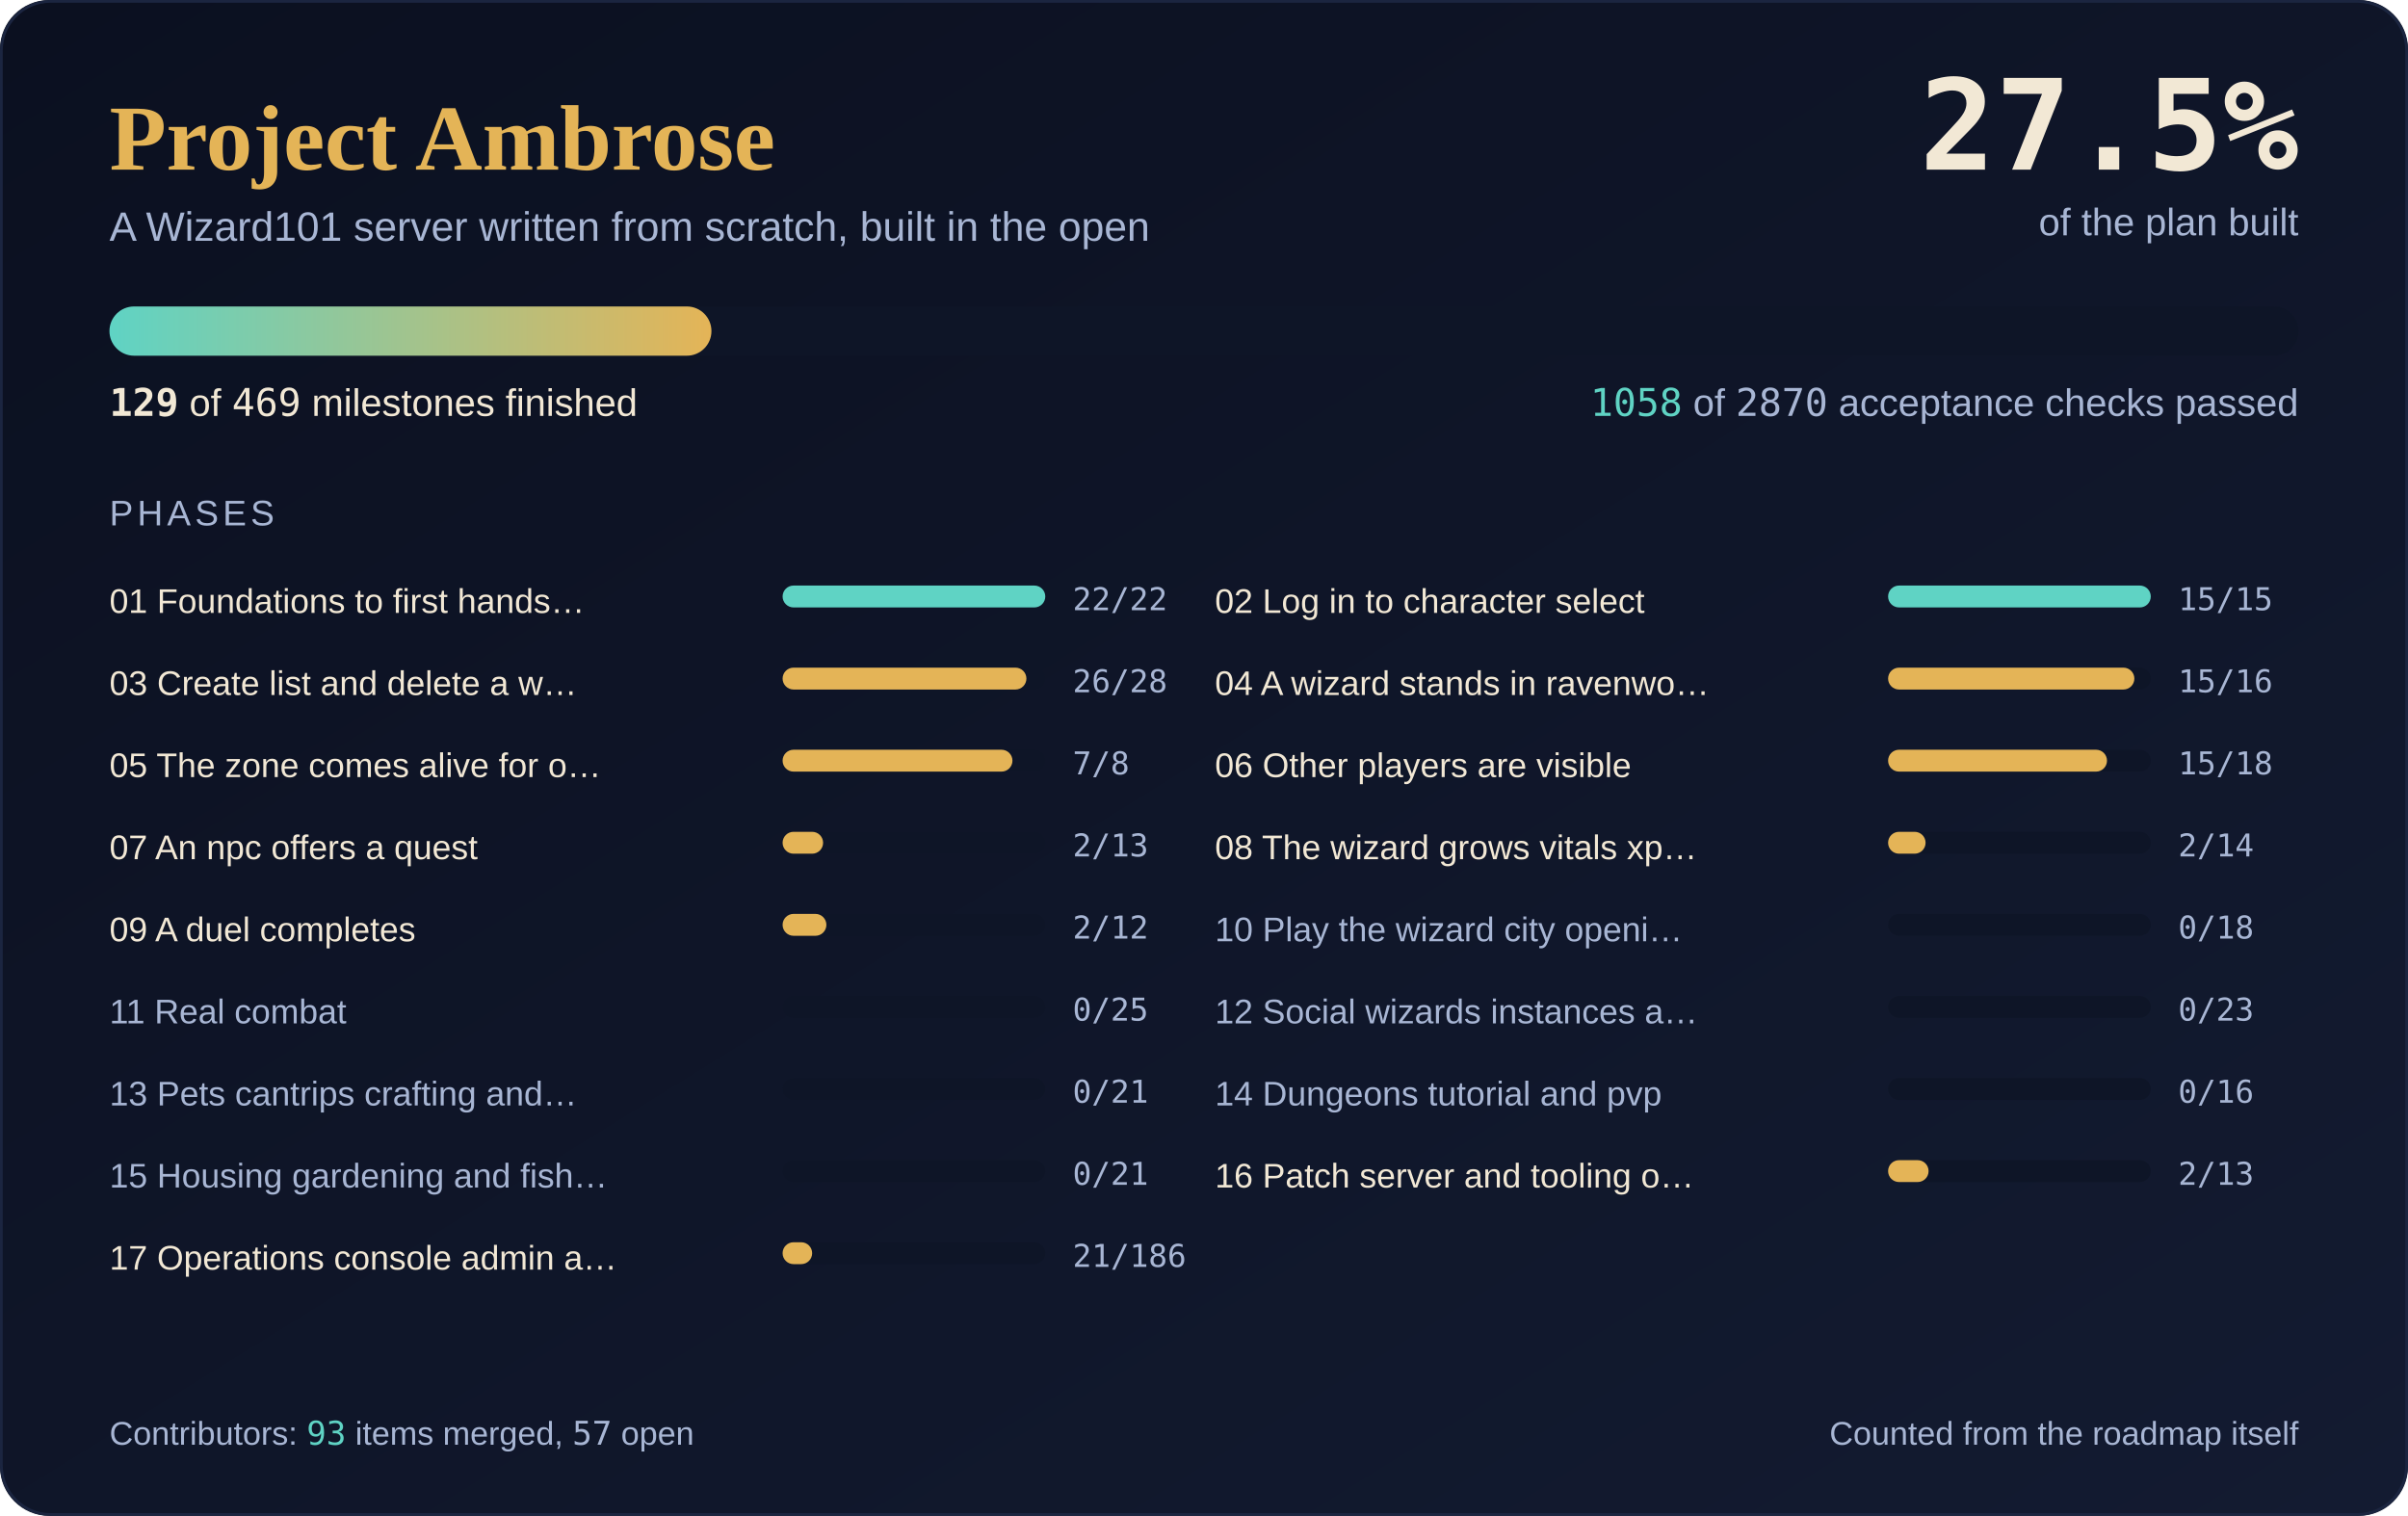
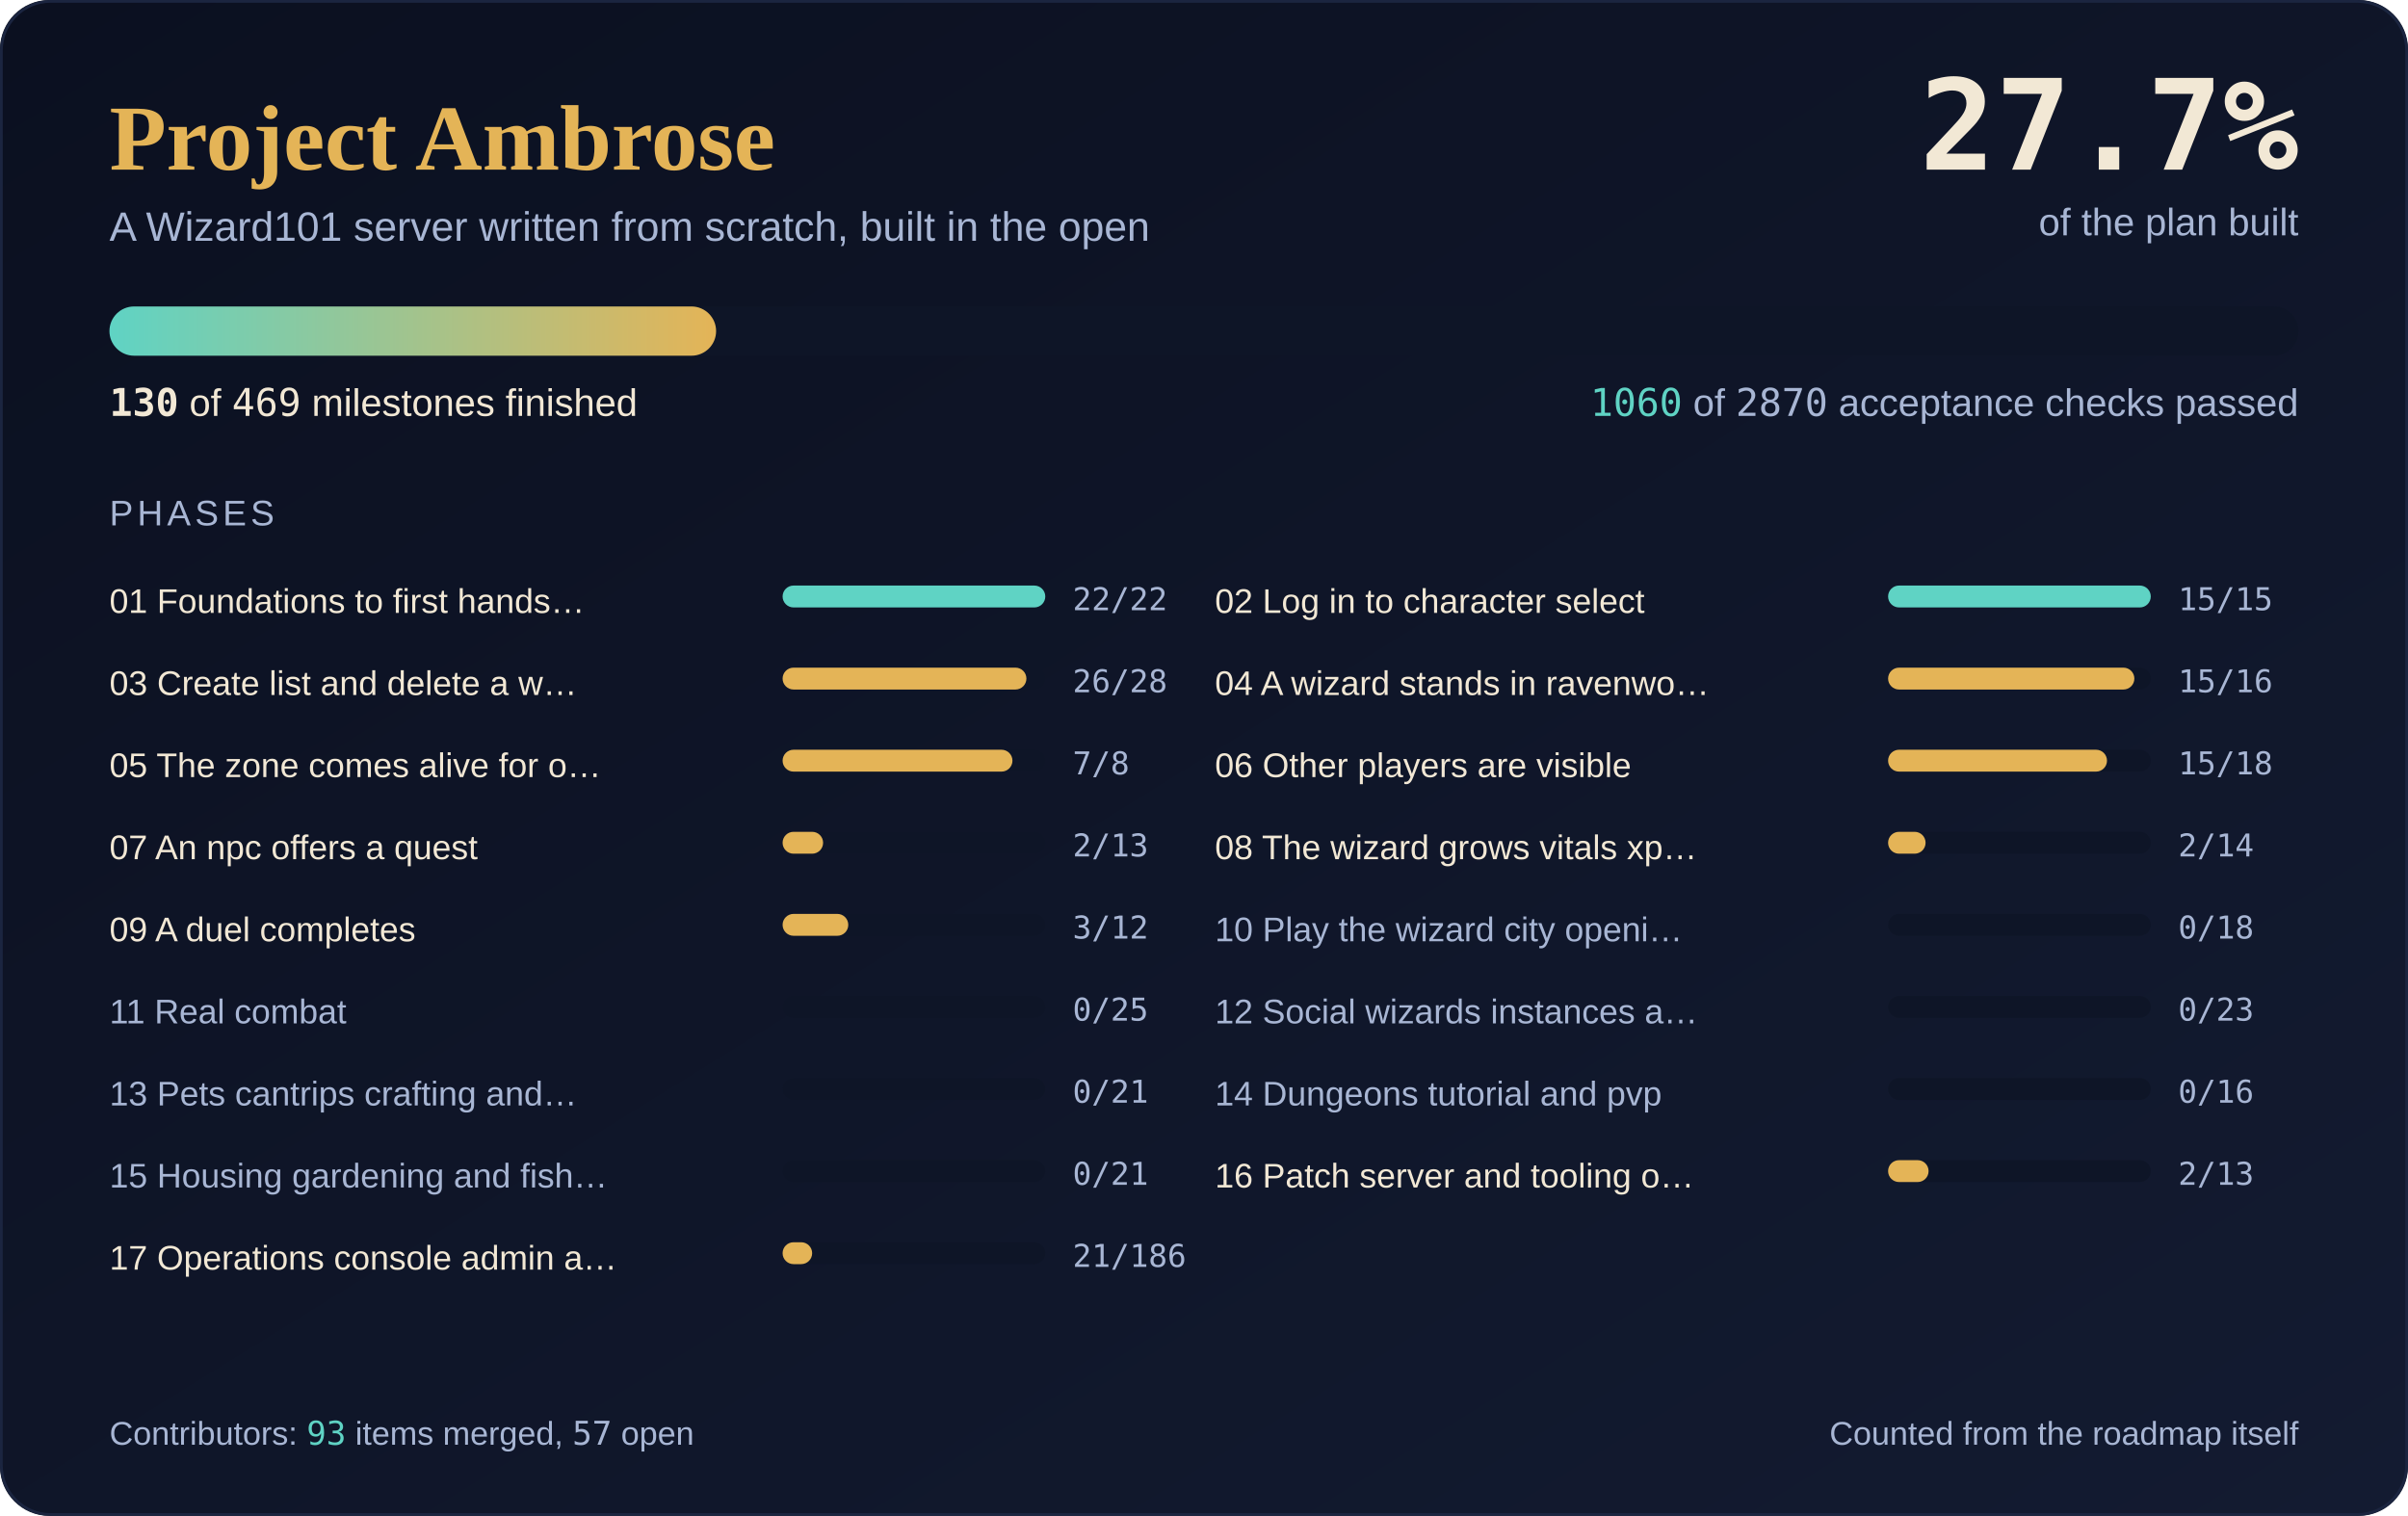
- <svg xmlns="http://www.w3.org/2000/svg" width="880" height="554" viewBox="0 0 880 554" role="img" aria-label="Project Ambrose progress: 129 of 469 milestones complete, 27.5 percent">
+ <svg xmlns="http://www.w3.org/2000/svg" width="880" height="554" viewBox="0 0 880 554" role="img" aria-label="Project Ambrose progress: 130 of 469 milestones complete, 27.7 percent">
  <defs>
    <linearGradient id="sky" x1="0" y1="0" x2="1" y2="1">
      <stop offset="0" stop-color="#0B1020" />
      <stop offset="1" stop-color="#131B31" />
    </linearGradient>
    <linearGradient id="fill" x1="0" y1="0" x2="1" y2="0">
      <stop offset="0" stop-color="#5FD3C4" />
      <stop offset="1" stop-color="#E4B457" />
    </linearGradient>
  </defs>
  <rect width="880" height="554" rx="18" fill="url(#sky)" />
  <rect x="0.5" y="0.5" width="879" height="553" rx="18" fill="none" stroke="#1B2540" />
  <text x="40" y="62" font-family="'Cormorant Garamond', Georgia, 'Times New Roman', serif" font-size="34" font-weight="600" fill="#E4B457">Project Ambrose</text>
  <text x="40" y="88" font-family="Karla, 'Segoe UI', 'Helvetica Neue', Arial, sans-serif" font-size="15" fill="#A8B6D4">A Wizard101 server written from scratch, built in the open</text>
-   <text x="840" y="62" text-anchor="end" font-family="'JetBrains Mono', Consolas, 'DejaVu Sans Mono', monospace" font-size="46" font-weight="700" fill="#F2E8D5">27.5%</text>
+   <text x="840" y="62" text-anchor="end" font-family="'JetBrains Mono', Consolas, 'DejaVu Sans Mono', monospace" font-size="46" font-weight="700" fill="#F2E8D5">27.7%</text>
  <text x="840" y="86" text-anchor="end" font-family="Karla, 'Segoe UI', 'Helvetica Neue', Arial, sans-serif" font-size="14" fill="#A8B6D4">of the plan built</text>
  <rect x="40" y="112" width="800" height="18" rx="9.0" fill="#0E1527" />
-   <rect x="40" y="112" width="220.0" height="18" rx="9.0" fill="url(#fill)" />
+   <rect x="40" y="112" width="221.7" height="18" rx="9.0" fill="url(#fill)" />
  <text x="40" y="152" font-family="Karla, 'Segoe UI', 'Helvetica Neue', Arial, sans-serif" font-size="14" fill="#F2E8D5">
-     <tspan font-family="'JetBrains Mono', Consolas, 'DejaVu Sans Mono', monospace" font-weight="700">129</tspan> of <tspan font-family="'JetBrains Mono', Consolas, 'DejaVu Sans Mono', monospace">469</tspan> milestones finished</text>
+     <tspan font-family="'JetBrains Mono', Consolas, 'DejaVu Sans Mono', monospace" font-weight="700">130</tspan> of <tspan font-family="'JetBrains Mono', Consolas, 'DejaVu Sans Mono', monospace">469</tspan> milestones finished</text>
  <text x="840" y="152" text-anchor="end" font-family="Karla, 'Segoe UI', 'Helvetica Neue', Arial, sans-serif" font-size="14" fill="#A8B6D4">
-     <tspan font-family="'JetBrains Mono', Consolas, 'DejaVu Sans Mono', monospace" fill="#5FD3C4">1058</tspan> of <tspan font-family="'JetBrains Mono', Consolas, 'DejaVu Sans Mono', monospace">2870</tspan> acceptance checks passed</text>
+     <tspan font-family="'JetBrains Mono', Consolas, 'DejaVu Sans Mono', monospace" fill="#5FD3C4">1060</tspan> of <tspan font-family="'JetBrains Mono', Consolas, 'DejaVu Sans Mono', monospace">2870</tspan> acceptance checks passed</text>
  <text x="40" y="192" font-family="Karla, 'Segoe UI', 'Helvetica Neue', Arial, sans-serif" font-size="13" fill="#A8B6D4" letter-spacing="1.5">PHASES</text>
  <text x="40" y="224" font-family="Karla, 'Segoe UI', 'Helvetica Neue', Arial, sans-serif" font-size="12.5" fill="#F2E8D5">01 Foundations to first hands…</text>
  <rect x="286" y="214" width="96" height="8" rx="4.0" fill="#0E1527" />
  <rect x="286" y="214" width="96.0" height="8" rx="4.0" fill="#5FD3C4" />
  <text x="392" y="223" font-family="'JetBrains Mono', Consolas, 'DejaVu Sans Mono', monospace" font-size="11.5" fill="#A8B6D4">22/22</text>
  <text x="444" y="224" font-family="Karla, 'Segoe UI', 'Helvetica Neue', Arial, sans-serif" font-size="12.5" fill="#F2E8D5">02 Log in to character select</text>
  <rect x="690" y="214" width="96" height="8" rx="4.0" fill="#0E1527" />
  <rect x="690" y="214" width="96.0" height="8" rx="4.0" fill="#5FD3C4" />
  <text x="796" y="223" font-family="'JetBrains Mono', Consolas, 'DejaVu Sans Mono', monospace" font-size="11.5" fill="#A8B6D4">15/15</text>
  <text x="40" y="254" font-family="Karla, 'Segoe UI', 'Helvetica Neue', Arial, sans-serif" font-size="12.5" fill="#F2E8D5">03 Create list and delete a w…</text>
  <rect x="286" y="244" width="96" height="8" rx="4.0" fill="#0E1527" />
  <rect x="286" y="244" width="89.1" height="8" rx="4.0" fill="#E4B457" />
  <text x="392" y="253" font-family="'JetBrains Mono', Consolas, 'DejaVu Sans Mono', monospace" font-size="11.5" fill="#A8B6D4">26/28</text>
  <text x="444" y="254" font-family="Karla, 'Segoe UI', 'Helvetica Neue', Arial, sans-serif" font-size="12.5" fill="#F2E8D5">04 A wizard stands in ravenwo…</text>
  <rect x="690" y="244" width="96" height="8" rx="4.0" fill="#0E1527" />
  <rect x="690" y="244" width="90.0" height="8" rx="4.0" fill="#E4B457" />
  <text x="796" y="253" font-family="'JetBrains Mono', Consolas, 'DejaVu Sans Mono', monospace" font-size="11.5" fill="#A8B6D4">15/16</text>
  <text x="40" y="284" font-family="Karla, 'Segoe UI', 'Helvetica Neue', Arial, sans-serif" font-size="12.5" fill="#F2E8D5">05 The zone comes alive for o…</text>
  <rect x="286" y="274" width="96" height="8" rx="4.0" fill="#0E1527" />
  <rect x="286" y="274" width="84.0" height="8" rx="4.0" fill="#E4B457" />
  <text x="392" y="283" font-family="'JetBrains Mono', Consolas, 'DejaVu Sans Mono', monospace" font-size="11.5" fill="#A8B6D4">7/8</text>
  <text x="444" y="284" font-family="Karla, 'Segoe UI', 'Helvetica Neue', Arial, sans-serif" font-size="12.5" fill="#F2E8D5">06 Other players are visible</text>
  <rect x="690" y="274" width="96" height="8" rx="4.0" fill="#0E1527" />
  <rect x="690" y="274" width="80.0" height="8" rx="4.0" fill="#E4B457" />
  <text x="796" y="283" font-family="'JetBrains Mono', Consolas, 'DejaVu Sans Mono', monospace" font-size="11.5" fill="#A8B6D4">15/18</text>
  <text x="40" y="314" font-family="Karla, 'Segoe UI', 'Helvetica Neue', Arial, sans-serif" font-size="12.5" fill="#F2E8D5">07 An npc offers a quest</text>
  <rect x="286" y="304" width="96" height="8" rx="4.0" fill="#0E1527" />
  <rect x="286" y="304" width="14.8" height="8" rx="4.0" fill="#E4B457" />
  <text x="392" y="313" font-family="'JetBrains Mono', Consolas, 'DejaVu Sans Mono', monospace" font-size="11.5" fill="#A8B6D4">2/13</text>
  <text x="444" y="314" font-family="Karla, 'Segoe UI', 'Helvetica Neue', Arial, sans-serif" font-size="12.5" fill="#F2E8D5">08 The wizard grows vitals xp…</text>
  <rect x="690" y="304" width="96" height="8" rx="4.0" fill="#0E1527" />
  <rect x="690" y="304" width="13.7" height="8" rx="4.0" fill="#E4B457" />
  <text x="796" y="313" font-family="'JetBrains Mono', Consolas, 'DejaVu Sans Mono', monospace" font-size="11.5" fill="#A8B6D4">2/14</text>
  <text x="40" y="344" font-family="Karla, 'Segoe UI', 'Helvetica Neue', Arial, sans-serif" font-size="12.5" fill="#F2E8D5">09 A duel completes</text>
  <rect x="286" y="334" width="96" height="8" rx="4.0" fill="#0E1527" />
-   <rect x="286" y="334" width="16.0" height="8" rx="4.0" fill="#E4B457" />
-   <text x="392" y="343" font-family="'JetBrains Mono', Consolas, 'DejaVu Sans Mono', monospace" font-size="11.5" fill="#A8B6D4">2/12</text>
+   <rect x="286" y="334" width="24.0" height="8" rx="4.0" fill="#E4B457" />
+   <text x="392" y="343" font-family="'JetBrains Mono', Consolas, 'DejaVu Sans Mono', monospace" font-size="11.5" fill="#A8B6D4">3/12</text>
  <text x="444" y="344" font-family="Karla, 'Segoe UI', 'Helvetica Neue', Arial, sans-serif" font-size="12.5" fill="#A8B6D4">10 Play the wizard city openi…</text>
  <rect x="690" y="334" width="96" height="8" rx="4.0" fill="#0E1527" />
  <text x="796" y="343" font-family="'JetBrains Mono', Consolas, 'DejaVu Sans Mono', monospace" font-size="11.5" fill="#A8B6D4">0/18</text>
  <text x="40" y="374" font-family="Karla, 'Segoe UI', 'Helvetica Neue', Arial, sans-serif" font-size="12.5" fill="#A8B6D4">11 Real combat</text>
  <rect x="286" y="364" width="96" height="8" rx="4.0" fill="#0E1527" />
  <text x="392" y="373" font-family="'JetBrains Mono', Consolas, 'DejaVu Sans Mono', monospace" font-size="11.5" fill="#A8B6D4">0/25</text>
  <text x="444" y="374" font-family="Karla, 'Segoe UI', 'Helvetica Neue', Arial, sans-serif" font-size="12.5" fill="#A8B6D4">12 Social wizards instances a…</text>
  <rect x="690" y="364" width="96" height="8" rx="4.0" fill="#0E1527" />
  <text x="796" y="373" font-family="'JetBrains Mono', Consolas, 'DejaVu Sans Mono', monospace" font-size="11.5" fill="#A8B6D4">0/23</text>
  <text x="40" y="404" font-family="Karla, 'Segoe UI', 'Helvetica Neue', Arial, sans-serif" font-size="12.5" fill="#A8B6D4">13 Pets cantrips crafting and…</text>
  <rect x="286" y="394" width="96" height="8" rx="4.0" fill="#0E1527" />
  <text x="392" y="403" font-family="'JetBrains Mono', Consolas, 'DejaVu Sans Mono', monospace" font-size="11.5" fill="#A8B6D4">0/21</text>
  <text x="444" y="404" font-family="Karla, 'Segoe UI', 'Helvetica Neue', Arial, sans-serif" font-size="12.5" fill="#A8B6D4">14 Dungeons tutorial and pvp</text>
  <rect x="690" y="394" width="96" height="8" rx="4.0" fill="#0E1527" />
  <text x="796" y="403" font-family="'JetBrains Mono', Consolas, 'DejaVu Sans Mono', monospace" font-size="11.5" fill="#A8B6D4">0/16</text>
  <text x="40" y="434" font-family="Karla, 'Segoe UI', 'Helvetica Neue', Arial, sans-serif" font-size="12.5" fill="#A8B6D4">15 Housing gardening and fish…</text>
  <rect x="286" y="424" width="96" height="8" rx="4.0" fill="#0E1527" />
  <text x="392" y="433" font-family="'JetBrains Mono', Consolas, 'DejaVu Sans Mono', monospace" font-size="11.5" fill="#A8B6D4">0/21</text>
  <text x="444" y="434" font-family="Karla, 'Segoe UI', 'Helvetica Neue', Arial, sans-serif" font-size="12.5" fill="#F2E8D5">16 Patch server and tooling o…</text>
  <rect x="690" y="424" width="96" height="8" rx="4.0" fill="#0E1527" />
  <rect x="690" y="424" width="14.8" height="8" rx="4.0" fill="#E4B457" />
  <text x="796" y="433" font-family="'JetBrains Mono', Consolas, 'DejaVu Sans Mono', monospace" font-size="11.5" fill="#A8B6D4">2/13</text>
  <text x="40" y="464" font-family="Karla, 'Segoe UI', 'Helvetica Neue', Arial, sans-serif" font-size="12.5" fill="#F2E8D5">17 Operations console admin a…</text>
  <rect x="286" y="454" width="96" height="8" rx="4.0" fill="#0E1527" />
  <rect x="286" y="454" width="10.8" height="8" rx="4.0" fill="#E4B457" />
  <text x="392" y="463" font-family="'JetBrains Mono', Consolas, 'DejaVu Sans Mono', monospace" font-size="11.5" fill="#A8B6D4">21/186</text>
  <text x="40" y="528" font-family="Karla, 'Segoe UI', 'Helvetica Neue', Arial, sans-serif" font-size="12" fill="#A8B6D4">Contributors: <tspan font-family="'JetBrains Mono', Consolas, 'DejaVu Sans Mono', monospace" fill="#5FD3C4">93</tspan> items merged, <tspan font-family="'JetBrains Mono', Consolas, 'DejaVu Sans Mono', monospace">57</tspan> open</text>
  <text x="840" y="528" text-anchor="end" font-family="Karla, 'Segoe UI', 'Helvetica Neue', Arial, sans-serif" font-size="12" fill="#A8B6D4">Counted from the roadmap itself</text>
</svg>
